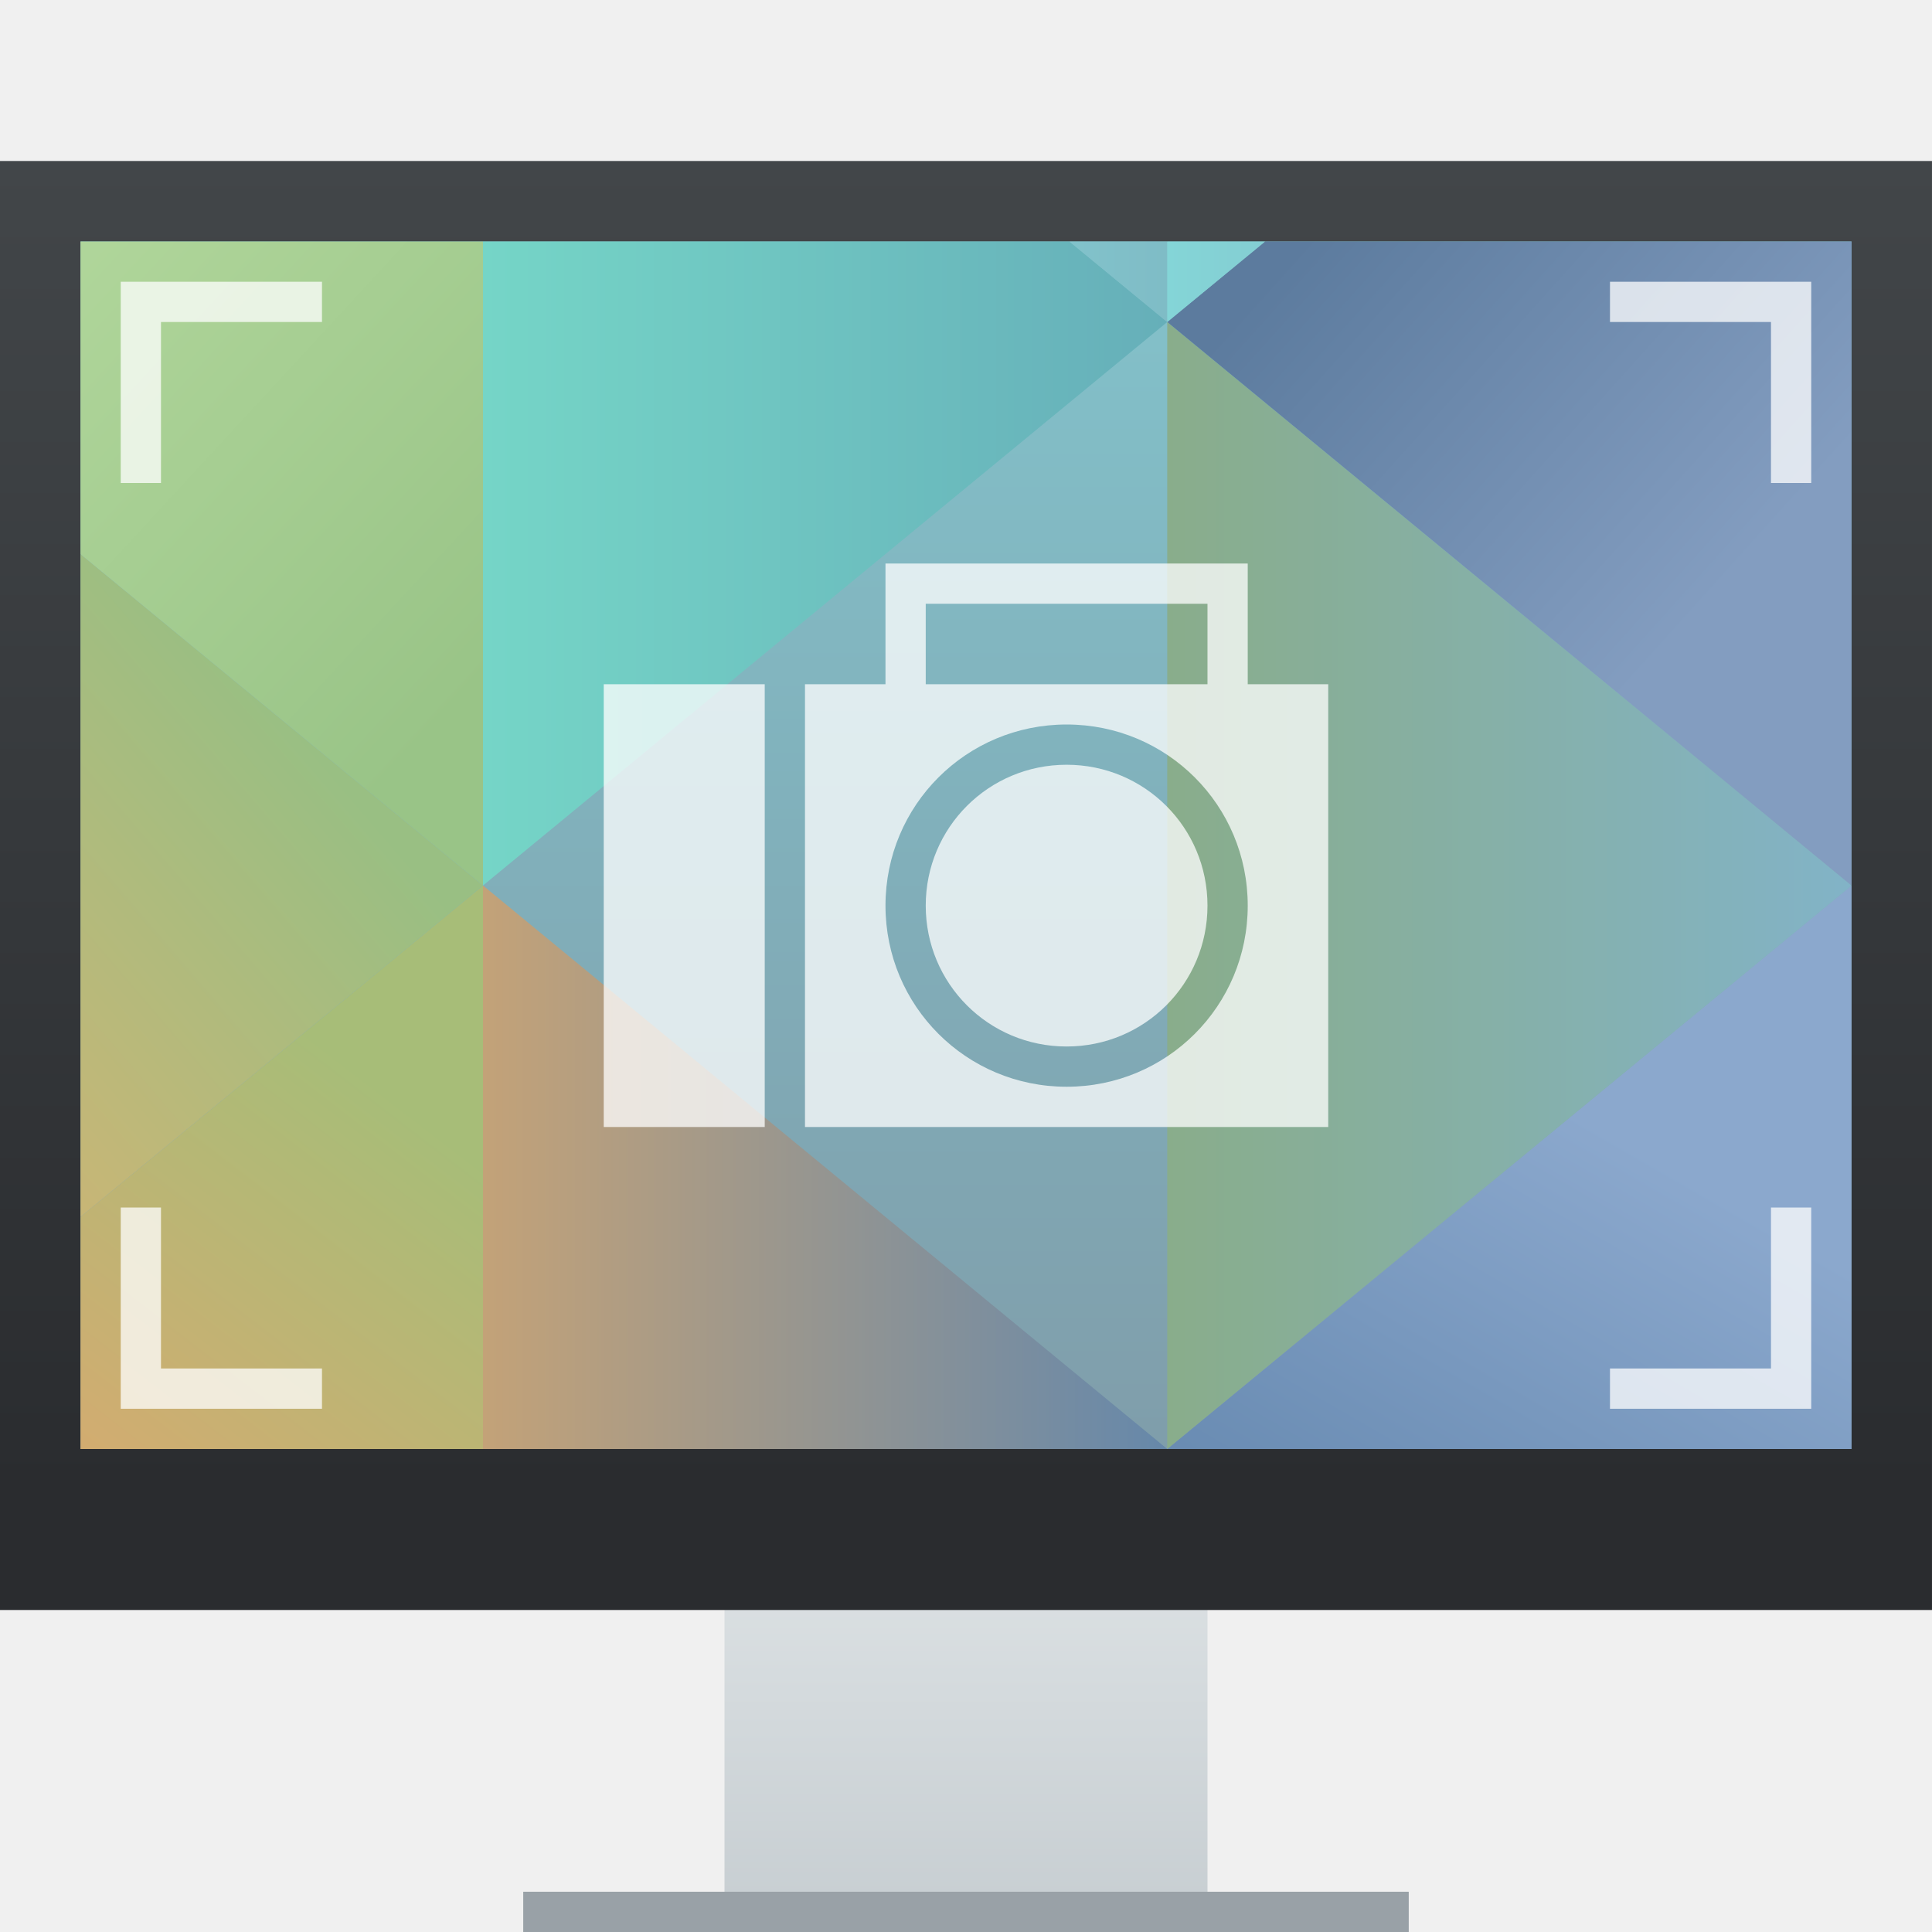
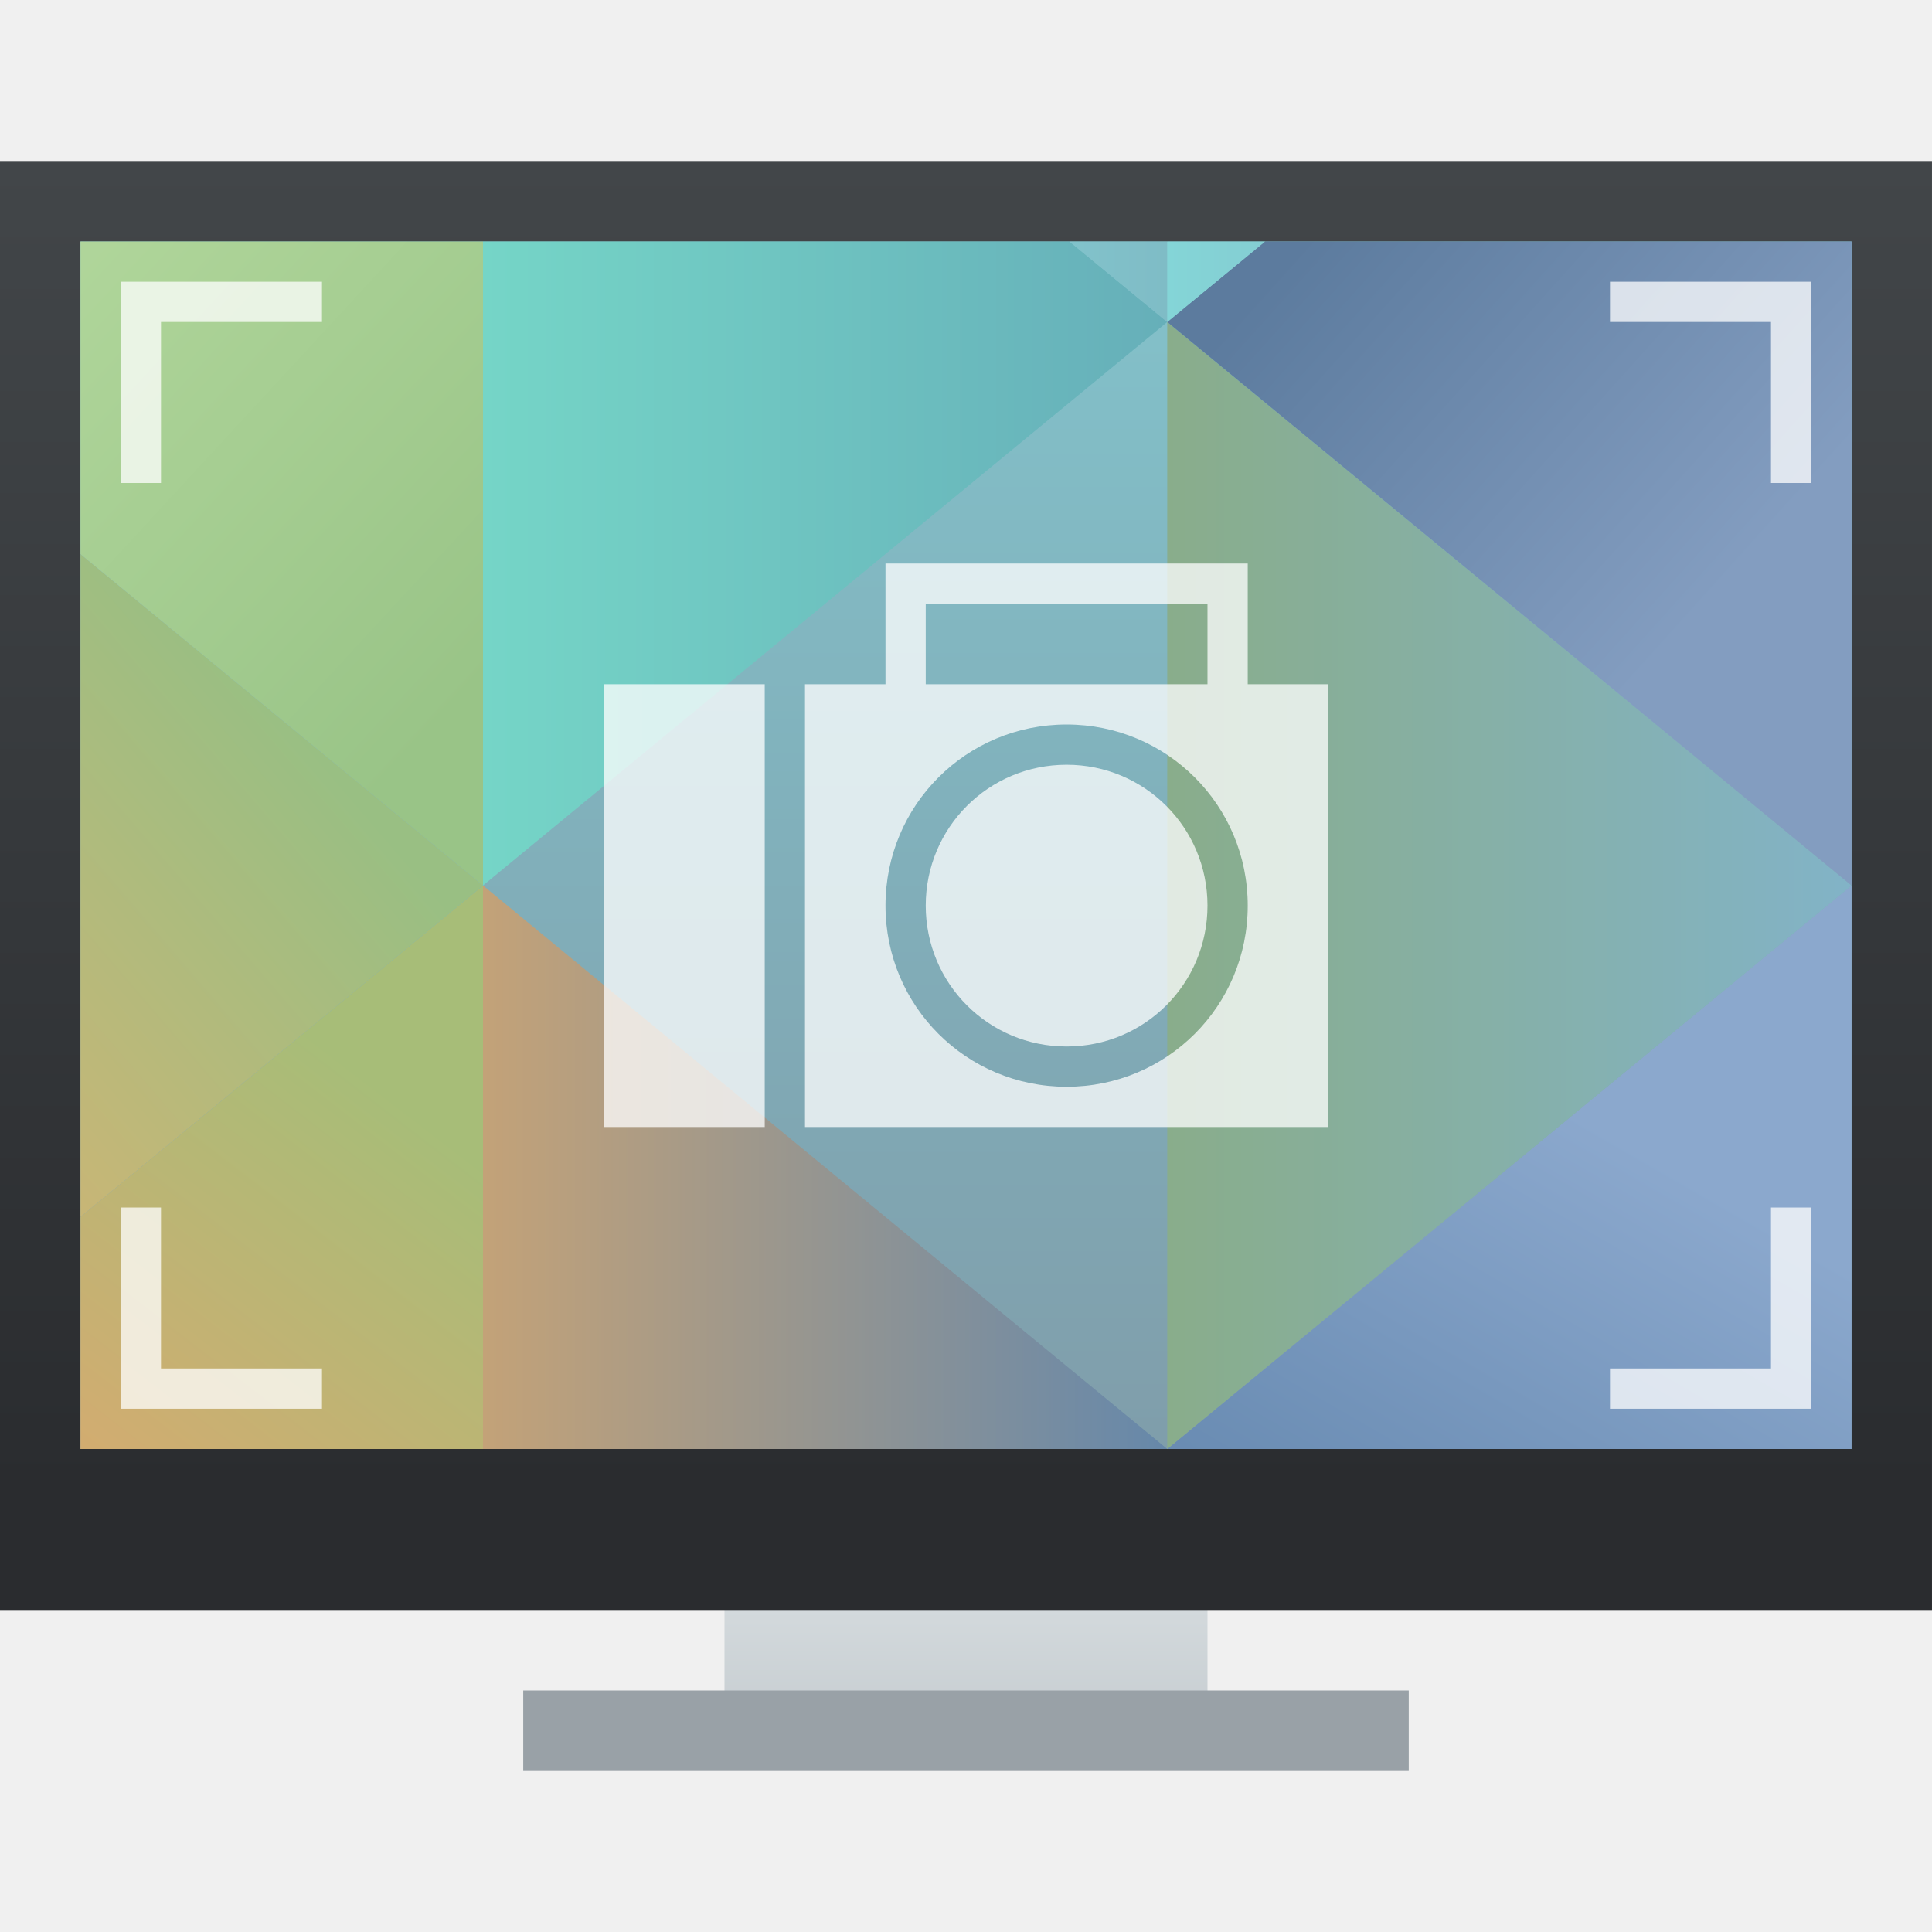
<svg xmlns="http://www.w3.org/2000/svg" xmlns:xlink="http://www.w3.org/1999/xlink" width="48" height="48" id="svg5453" version="1.1">
  <defs id="defs5455">
    <linearGradient id="linearGradient4159">
      <stop id="stop4161" offset="0" style="stop-color:#2a2c2f;stop-opacity:1" />
      <stop id="stop4163" offset="1" style="stop-color:#424649;stop-opacity:1" />
    </linearGradient>
    <linearGradient xlink:href="#linearGradient4159" id="linearGradient4250" x1="409.571" y1="536.798" x2="409.571" y2="503.798" gradientUnits="userSpaceOnUse" />
-     <linearGradient xlink:href="#linearGradient4303" id="linearGradient4272" x1="408.571" y1="547.798" x2="408.571" y2="536.798" gradientUnits="userSpaceOnUse" gradientTransform="translate(-384.5714,-499.798)" />
+     <linearGradient xlink:href="#linearGradient4303" id="linearGradient4272" x1="408.571" y1="547.798" x2="408.571" y2="536.798" gradientUnits="userSpaceOnUse" gradientTransform="matrix(1,0,0,0.5454546,0,243.9991)" />
    <linearGradient id="linearGradient4303">
      <stop style="stop-color:#c6cdd1;stop-opacity:1" offset="0" id="stop4305" />
      <stop style="stop-color:#e0e5e7;stop-opacity:1" offset="1" id="stop4307" />
    </linearGradient>
    <linearGradient id="linearGradient4591">
      <stop style="stop-color:#7e8f9e;stop-opacity:1" offset="0" id="stop4593" />
      <stop style="stop-color:#84ced5;stop-opacity:1" offset="1" id="stop4595" />
    </linearGradient>
    <linearGradient xlink:href="#linearGradient4591" id="linearGradient4597-5" x1="419.571" y1="541.798" x2="419.571" y2="489.798" gradientUnits="userSpaceOnUse" gradientTransform="translate(-392.5714,-493.798)" />
    <linearGradient xlink:href="#linearGradient4675" id="linearGradient4681" x1="394.571" y1="535.798" x2="404.571" y2="522.798" gradientUnits="userSpaceOnUse" gradientTransform="translate(-392.5714,-493.798)" />
    <linearGradient id="linearGradient4675">
      <stop style="stop-color:#e4a56d;stop-opacity:1" offset="0" id="stop4677" />
      <stop style="stop-color:#a7bd78;stop-opacity:1" offset="1" id="stop4679" />
    </linearGradient>
    <linearGradient xlink:href="#linearGradient4683" id="linearGradient4689" x1="404.571" y1="532.798" x2="421.571" y2="532.798" gradientUnits="userSpaceOnUse" gradientTransform="translate(-392.5714,-493.798)" />
    <linearGradient id="linearGradient4683">
      <stop style="stop-color:#c3a278;stop-opacity:1" offset="0" id="stop4685" />
      <stop style="stop-color:#6688aa;stop-opacity:1" offset="1" id="stop4687" />
    </linearGradient>
    <linearGradient xlink:href="#linearGradient4722" id="linearGradient4728" x1="430.571" y1="536.798" x2="437.5" y2="524.798" gradientUnits="userSpaceOnUse" gradientTransform="translate(-392.5714,-493.798)" />
    <linearGradient id="linearGradient4722">
      <stop style="stop-color:#6588af;stop-opacity:1" offset="0" id="stop4724" />
      <stop style="stop-color:#8ba8cd;stop-opacity:1" offset="1" id="stop4726" />
    </linearGradient>
    <linearGradient xlink:href="#linearGradient4834" id="linearGradient4840" x1="421.571" y1="514.798" x2="438.571" y2="514.798" gradientUnits="userSpaceOnUse" gradientTransform="translate(-7.999983,6.000002)" />
    <linearGradient id="linearGradient4834">
      <stop style="stop-color:#89ad8b;stop-opacity:1" offset="0" id="stop4836" />
      <stop style="stop-color:#82b3c7;stop-opacity:1" offset="1" id="stop4838" />
    </linearGradient>
    <linearGradient xlink:href="#linearGradient4778" id="linearGradient4784" x1="387.571" y1="525.798" x2="401.571" y2="513.798" gradientUnits="userSpaceOnUse" gradientTransform="translate(-392.5714,-493.798)" />
    <linearGradient id="linearGradient4778">
      <stop style="stop-color:#e1b16f;stop-opacity:1" offset="0" id="stop4780" />
      <stop style="stop-color:#99bf83;stop-opacity:1" offset="1" id="stop4782" />
    </linearGradient>
    <linearGradient xlink:href="#linearGradient4786" id="linearGradient4792" x1="404.571" y1="510.798" x2="391.571" y2="498.798" gradientUnits="userSpaceOnUse" gradientTransform="translate(-392.5714,-493.798)" />
    <linearGradient id="linearGradient4786">
      <stop style="stop-color:#99c487;stop-opacity:1" offset="0" id="stop4788" />
      <stop style="stop-color:#b4d99e;stop-opacity:1" offset="1" id="stop4790" />
    </linearGradient>
    <linearGradient xlink:href="#linearGradient4802" id="linearGradient4808" x1="404.571" y1="501.798" x2="421.571" y2="501.798" gradientUnits="userSpaceOnUse" gradientTransform="translate(-392.5714,-493.798)" />
    <linearGradient id="linearGradient4802">
      <stop style="stop-color:#75d5c7;stop-opacity:1" offset="0" id="stop4804" />
      <stop style="stop-color:#66afb9;stop-opacity:1" offset="1" id="stop4806" />
    </linearGradient>
    <linearGradient xlink:href="#linearGradient4770" id="linearGradient4776" x1="428.571" y1="495.798" x2="438.571" y2="504.798" gradientUnits="userSpaceOnUse" gradientTransform="translate(-392.5714,-493.798)" />
    <linearGradient id="linearGradient4770">
      <stop style="stop-color:#5c7b9e;stop-opacity:1" offset="0" id="stop4772" />
      <stop style="stop-color:#839dc0;stop-opacity:1" offset="1" id="stop4774" />
    </linearGradient>
    <linearGradient xlink:href="#linearGradient4810" id="linearGradient4816" x1="421.571" y1="492.798" x2="406.571" y2="492.798" gradientUnits="userSpaceOnUse" gradientTransform="translate(-392.5714,-493.798)" />
    <linearGradient id="linearGradient4810">
      <stop style="stop-color:#7fbcc6;stop-opacity:1" offset="0" id="stop4812" />
      <stop style="stop-color:#8ee4e3;stop-opacity:1" offset="1" id="stop4814" />
    </linearGradient>
    <linearGradient xlink:href="#linearGradient4818" id="linearGradient4824" x1="421.571" y1="492.798" x2="436.571" y2="492.798" gradientUnits="userSpaceOnUse" gradientTransform="translate(-392.5714,-493.798)" />
    <linearGradient id="linearGradient4818">
      <stop style="stop-color:#84d5d7;stop-opacity:1" offset="0" id="stop4820" />
      <stop style="stop-color:#84a8ba;stop-opacity:1" offset="1" id="stop4822" />
    </linearGradient>
  </defs>
  <g id="layer1" transform="translate(-384.5714,-499.798)">
-     <path style="opacity:1;fill:url(#linearGradient4272);fill-opacity:1;stroke:none;stroke-width:2.8;stroke-miterlimit:4;stroke-dasharray:none;stroke-opacity:0.55" d="m 18,37 0,7 0,2 0,2 12,0 0,-2 0,-2 0,-7 z" id="rect4254" transform="translate(384.5714,499.798)" />
+     <path style="opacity:1;fill:url(#linearGradient4272);fill-opacity:1;stroke:none;stroke-width:2.8;stroke-miterlimit:4;stroke-dasharray:none;stroke-opacity:0.55" d="m 402.571,536.798 0,3.818 0,1.091 0,1.091 12,0 0,-1.091 0,-1.091 0,-3.818 z" id="rect4254" />
    <rect style="opacity:1;fill:url(#linearGradient4250);fill-opacity:1;stroke:none;stroke-width:2.8;stroke-miterlimit:4;stroke-dasharray:none;stroke-opacity:0.55" id="rect4173" width="48" height="36" x="384.571" y="503.798" />
    <g id="g3733">
      <path id="path4589-5" transform="translate(384.5714,499.798)" d="M 2 6 L 2 36 L 46 36 L 46 6 L 2 6 z " style="opacity:1;fill:url(#linearGradient4597-5);fill-opacity:1;stroke:none" />
      <path id="path4476-9" transform="translate(384.5714,499.798)" d="M 12 22 L 2 30.234 L 2 36 L 12 36 L 12 22 z " style="fill:url(#linearGradient4681);fill-opacity:1;fill-rule:evenodd;stroke:none;stroke-width:1px;stroke-linecap:butt;stroke-linejoin:miter;stroke-opacity:1" />
      <path id="path4478-4" transform="translate(384.5714,499.798)" d="M 12 22 L 12 36 L 29 36 L 12 22 z " style="fill:url(#linearGradient4689);fill-opacity:1;fill-rule:evenodd;stroke:none;stroke-width:1px;stroke-linecap:butt;stroke-linejoin:miter;stroke-opacity:1" />
      <path id="path4488-0-8" transform="translate(384.5714,499.798)" d="M 46 22 L 29 36 L 46 36 L 46 22 z " style="fill:url(#linearGradient4728);fill-opacity:1;fill-rule:evenodd;stroke:none;stroke-width:1px;stroke-linecap:butt;stroke-linejoin:miter;stroke-opacity:1" />
      <path id="path4188-3" d="m 413.571,529.798 0,-22 17,14 -17,14 z" style="fill:url(#linearGradient4840);fill-opacity:1;fill-rule:evenodd;stroke:none;stroke-width:1px;stroke-linecap:butt;stroke-linejoin:miter;stroke-opacity:1" />
      <path id="path4192-6" transform="translate(384.5714,499.798)" d="M 2 13.766 L 2 30.234 L 12 22 L 2 13.766 z " style="fill:url(#linearGradient4784);fill-opacity:1;fill-rule:evenodd;stroke:none;stroke-width:1px;stroke-linecap:butt;stroke-linejoin:miter;stroke-opacity:1" />
      <path id="path4198-3" transform="translate(384.5714,499.798)" d="M 2 6 L 2 13.766 L 12 22 L 12 16 L 12 6 L 2 6 z " style="fill:url(#linearGradient4792);fill-opacity:1;fill-rule:evenodd;stroke:none;stroke-width:1px;stroke-linecap:butt;stroke-linejoin:miter;stroke-opacity:1" />
      <path id="path4200-1" transform="translate(384.5714,499.798)" d="M 12 6 L 12 16 L 12 22 L 29 8 L 26.57 6 L 12 6 z " style="fill:url(#linearGradient4808);fill-opacity:1;fill-rule:evenodd;stroke:none;stroke-width:1px;stroke-linecap:butt;stroke-linejoin:miter;stroke-opacity:1" />
      <path id="path4202-1" transform="translate(384.5714,499.798)" d="M 31.43 6 L 29 8 L 46 22 L 46 16 L 46 6 L 31.43 6 z " style="fill:url(#linearGradient4776);fill-opacity:1;fill-rule:evenodd;stroke:none;stroke-width:1px;stroke-linecap:butt;stroke-linejoin:miter;stroke-opacity:1" />
      <path id="path4206-9-2" transform="translate(384.5714,499.798)" d="M 26.57 6 L 29 8 L 29 6 L 26.57 6 z " style="fill:url(#linearGradient4816);fill-opacity:1;fill-rule:evenodd;stroke:none;stroke-width:1px;stroke-linecap:butt;stroke-linejoin:miter;stroke-opacity:1" />
      <path id="path4208-1-1" transform="translate(384.5714,499.798)" d="M 29 6 L 29 8 L 31.43 6 L 29 6 z " style="fill:url(#linearGradient4824);fill-opacity:1;fill-rule:evenodd;stroke:none;stroke-width:1px;stroke-linecap:butt;stroke-linejoin:miter;stroke-opacity:1" />
    </g>
-     <rect style="opacity:1;fill:#99a1a7;fill-opacity:1;stroke:none;stroke-width:2.8;stroke-miterlimit:4;stroke-dasharray:none;stroke-opacity:0.55" id="rect4295" width="22" height="1" x="397.571" y="546.798" />
+     <rect style="opacity:1;fill:#99a1a7;fill-opacity:1;stroke:none;stroke-width:2.8;stroke-miterlimit:4;stroke-dasharray:none;stroke-opacity:0.55" id="rect4295" width="22" height="2" x="397.571" y="541.798" />
    <path style="opacity:0.75;fill:#ffffff;fill-opacity:1;stroke:none;stroke-width:0.1;stroke-miterlimit:4;stroke-dasharray:none;stroke-opacity:1" d="m 387.571,506.798 0,1 0,4 1,0 0,-4 4,0 0,-1 -5,0 z m 37,0 0,1 4,0 0,4 1,0 0,-4 0,-1 -5,0 z m -18,7 0,3 -2,0 0,11 13,0 0,-11 -2,0 0,-3 -9,0 z m 1,1 7,0 0,2 -7,0 0,-2 z m -8,2 0,11 4,0 0,-11 -4,0 z m 11.5,1 c 2.493,0 4.5,2.007 4.5,4.5 0,2.493 -2.007,4.5 -4.5,4.5 -2.493,0 -4.5,-2.007 -4.5,-4.5 0,-2.493 2.007,-4.5 4.5,-4.5 z m 0,1 c -1.939,0 -3.5,1.561 -3.5,3.5 0,1.939 1.561,3.5 3.5,3.5 1.939,0 3.5,-1.561 3.5,-3.5 0,-1.939 -1.561,-3.5 -3.5,-3.5 z m -23.5,11 0,4 0,1 5,0 0,-1 -4,0 0,-4 -1,0 z m 41,0 0,4 -4,0 0,1 5,0 0,-1 0,-4 -1,0 z" id="rect4421-3" />
  </g>
</svg>
